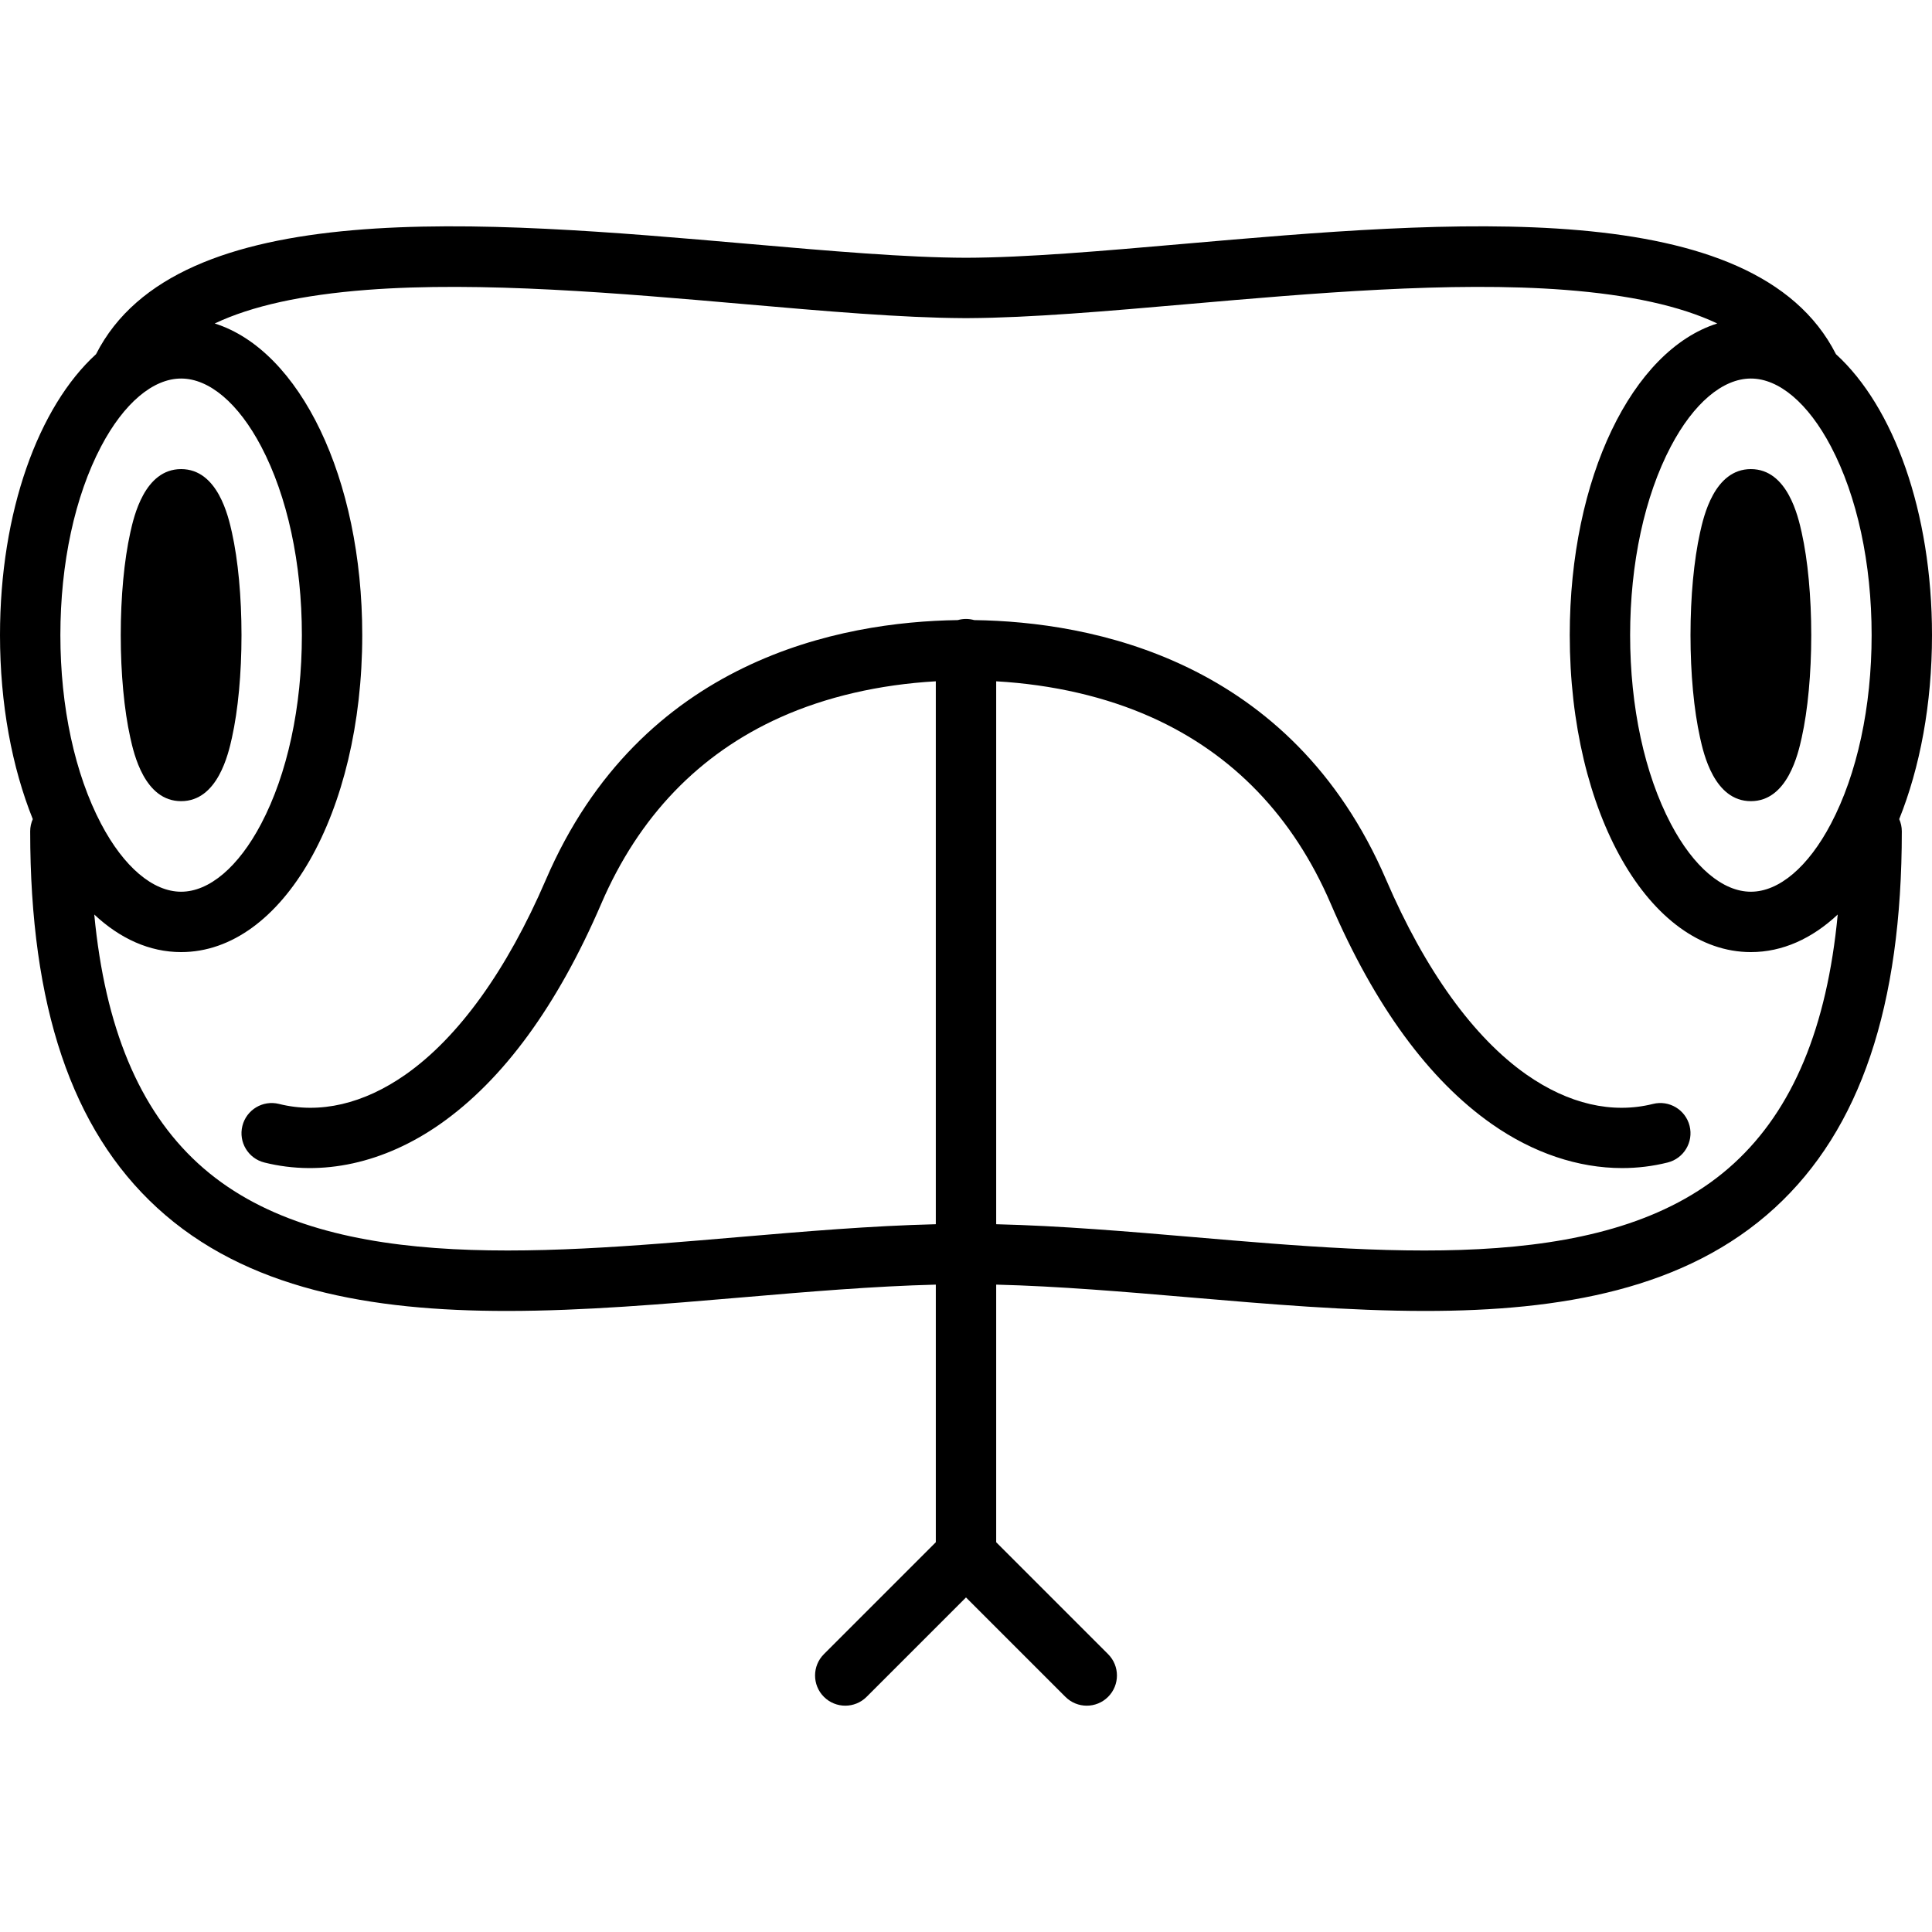
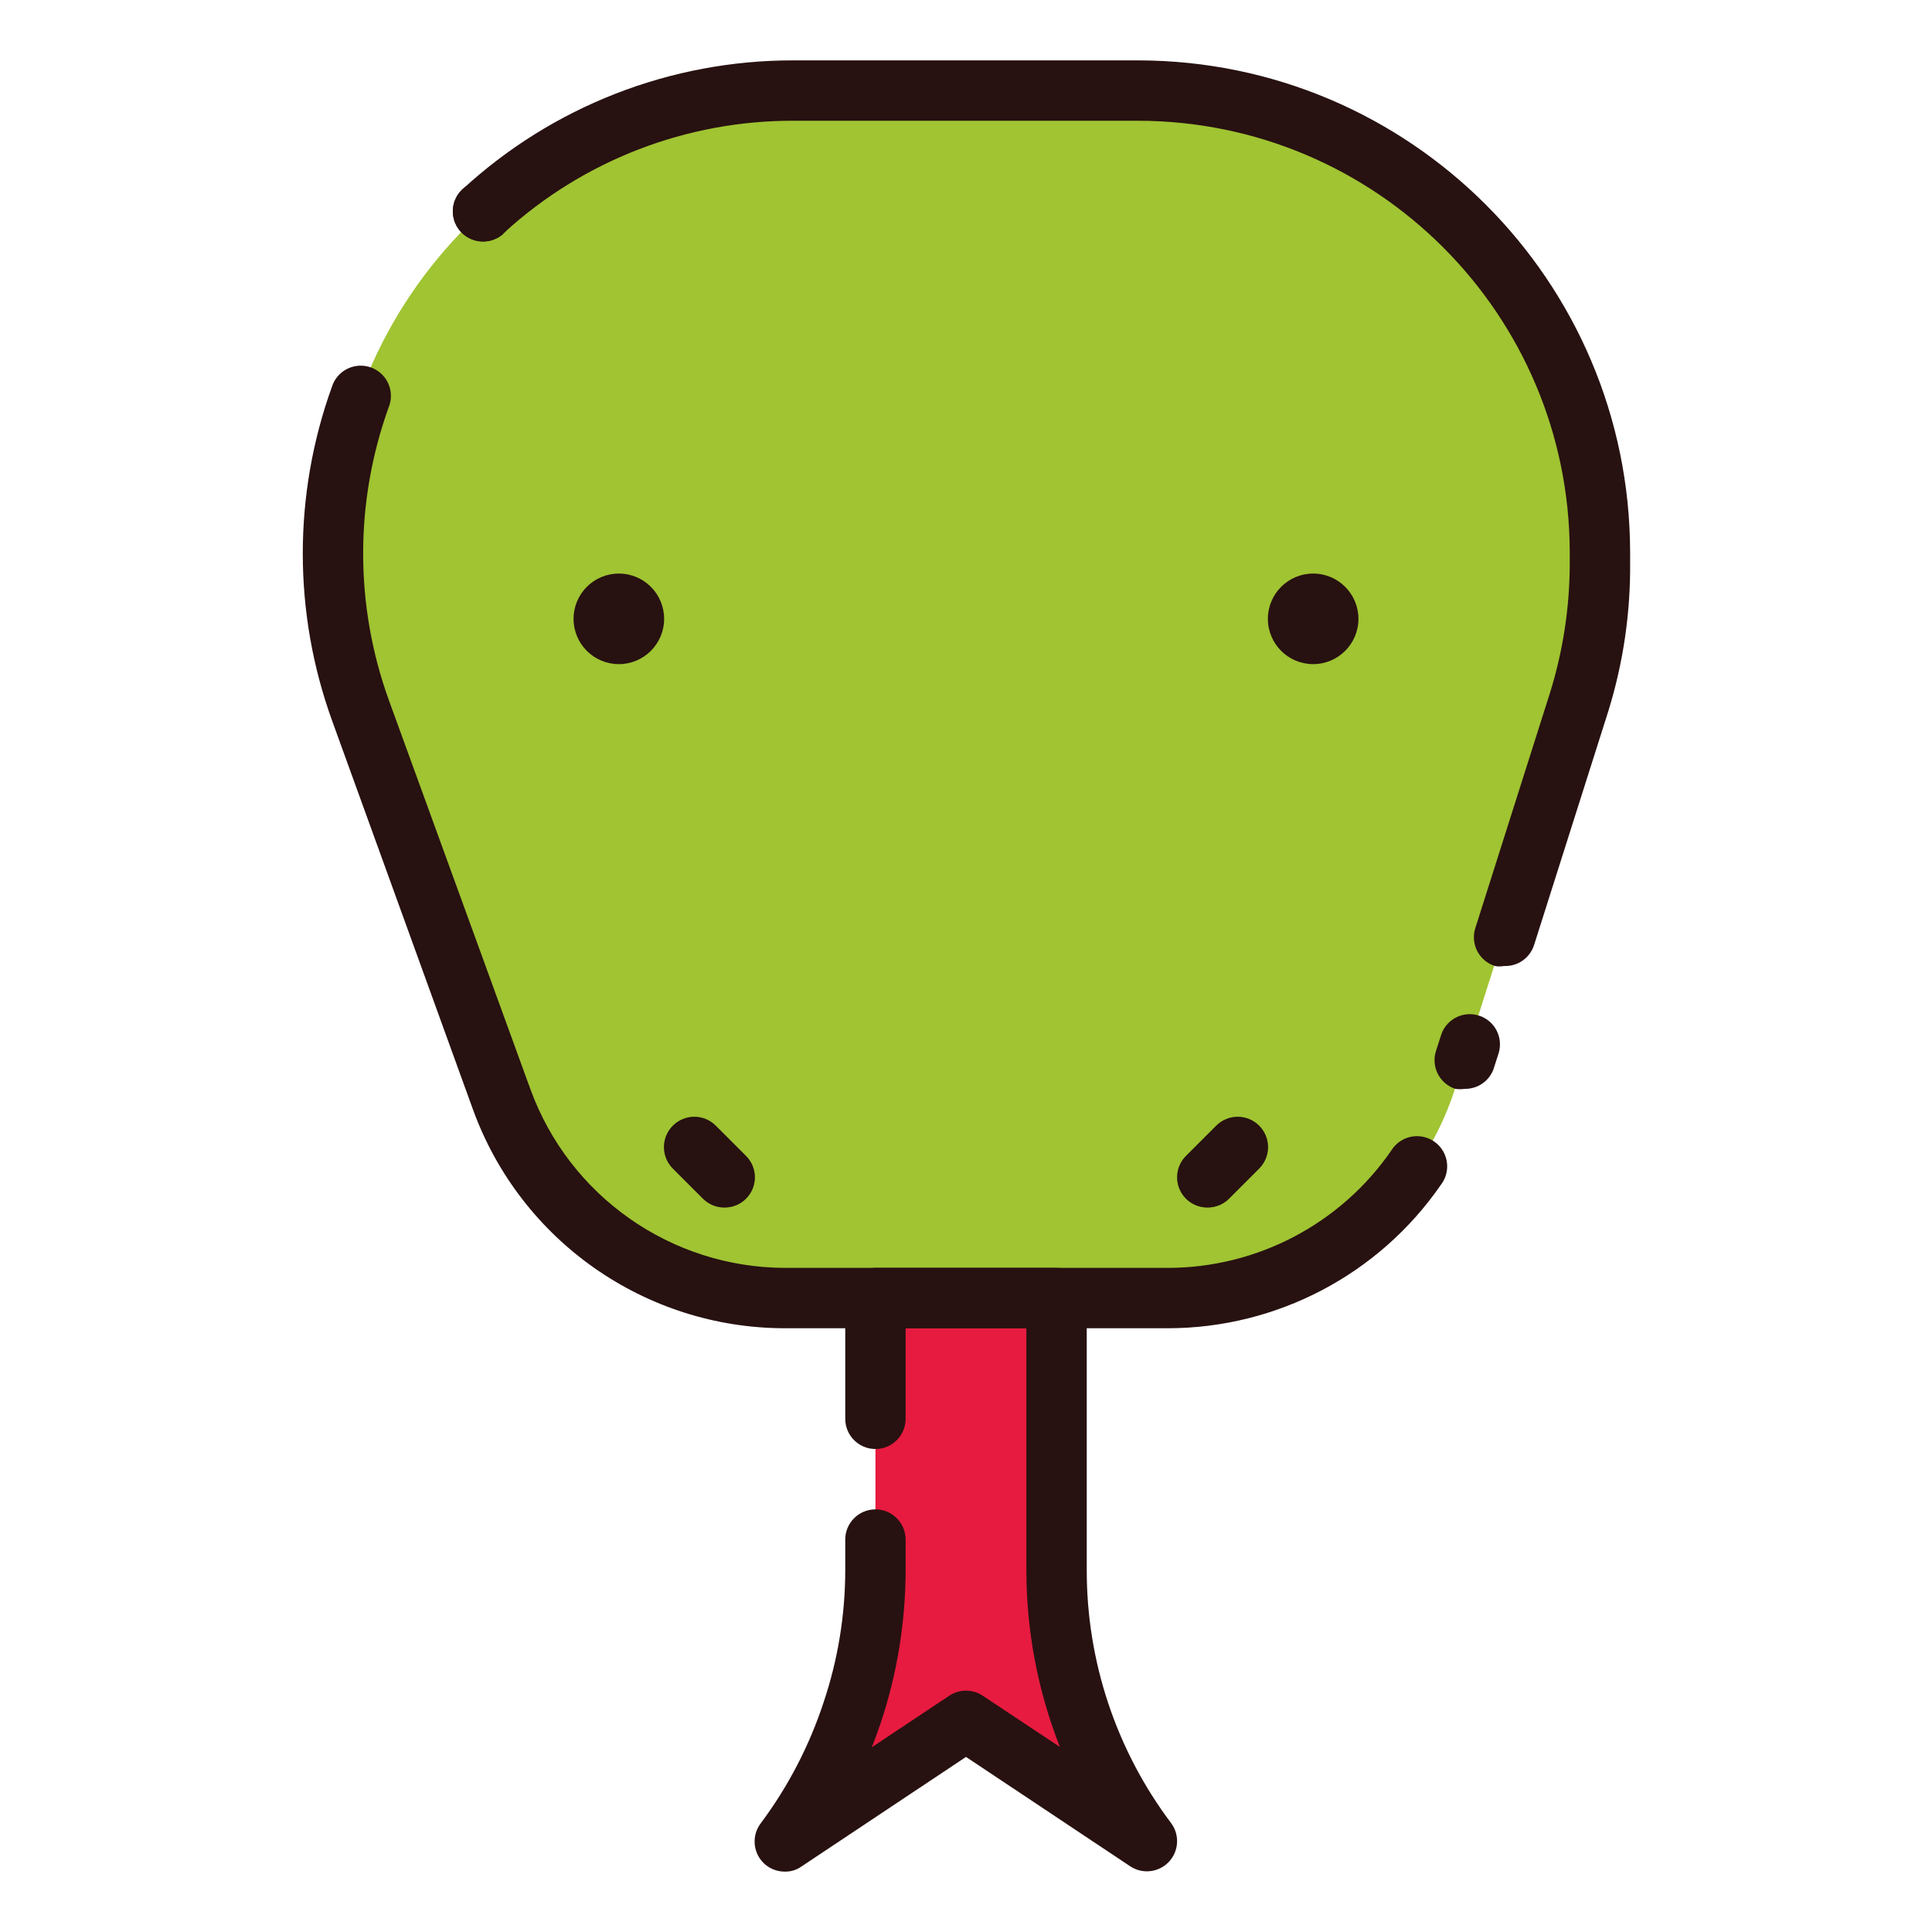
- <svg xmlns="http://www.w3.org/2000/svg" fill="#000000" height="800px" width="800px" version="1.1" id="Capa_1" viewBox="0 0 512 512" xml:space="preserve">
-   <g>
-     <path d="M512,168.316c0-32.748-10.197-60.547-25.454-74.459C465,51.433,384.513,58.445,313.399,64.651   c-21.366,1.864-41.553,3.623-57.399,3.661c-15.846-0.039-36.033-1.798-57.399-3.661C127.486,58.447,47,51.432,25.454,93.857   C10.197,107.768,0,135.568,0,168.316c0,18.328,3.203,35.096,8.689,48.761C8.249,218.067,8,219.162,8,220.316   c0,46.345,10.999,78.972,33.624,99.746c23.577,21.648,56.672,27.353,92.686,27.353c20.315,0,41.562-1.816,62.548-3.61   c17.084-1.46,34.654-2.952,51.143-3.367v68.273l-29.657,29.657c-3.125,3.124-3.125,8.189,0,11.313   c1.562,1.562,3.609,2.343,5.657,2.343s4.095-0.781,5.657-2.343L256,423.338l26.343,26.343c1.562,1.562,3.609,2.343,5.657,2.343   s4.095-0.781,5.657-2.343c3.125-3.124,3.125-8.189,0-11.313L264,408.711v-68.273c16.489,0.414,34.059,1.906,51.143,3.367   c20.989,1.794,42.229,3.61,62.548,3.61c36.01,0,69.11-5.707,92.686-27.353C493.001,299.288,504,266.66,504,220.316   c0-1.154-0.249-2.248-0.689-3.239C508.797,203.411,512,186.644,512,168.316z M496,168.316c0,19.025-3.834,36.788-10.795,50.014   c-6.016,11.43-13.745,17.986-21.205,17.986s-15.189-6.556-21.205-17.986C435.834,205.103,432,187.341,432,168.316   s3.834-36.788,10.795-50.014c6.016-11.43,13.745-17.986,21.205-17.986s15.189,6.556,21.205,17.986   C492.166,131.528,496,149.29,496,168.316z M26.795,118.302c6.016-11.43,13.745-17.986,21.205-17.986s15.189,6.556,21.205,17.986   C76.166,131.528,80,149.29,80,168.316s-3.834,36.788-10.795,50.014C63.189,229.76,55.46,236.316,48,236.316   s-15.189-6.556-21.205-17.986C19.834,205.103,16,187.341,16,168.316S19.834,131.528,26.795,118.302z M459.555,308.276   c-31.698,29.105-88.305,24.268-143.049,19.587c-17.464-1.493-35.431-3.02-52.506-3.431V180.553   c14.973,0.857,29.093,4.113,41.222,9.561c21.542,9.676,37.5,26.284,47.429,49.364c11.637,27.048,25.999,46.695,42.686,58.394   c10.979,7.697,22.906,11.68,34.545,11.68c4.072,0,8.11-0.488,12.058-1.475c4.286-1.072,6.892-5.415,5.821-9.702   c-1.072-4.287-5.416-6.894-9.702-5.821c-10.816,2.705-22.415,0.013-33.538-7.784c-14.02-9.829-26.874-27.678-37.173-51.616   c-25.167-58.498-78.267-68.392-109.169-68.821c-0.694-0.196-1.423-0.308-2.18-0.308s-1.486,0.112-2.18,0.308   c-30.902,0.43-84.001,10.324-109.169,68.821c-10.299,23.938-23.154,41.787-37.173,51.616c-11.122,7.797-22.72,10.489-33.538,7.784   c-4.288-1.069-8.63,1.535-9.702,5.821c-1.071,4.287,1.535,8.63,5.821,9.702c15.232,3.809,31.783,0.184,46.604-10.206   c16.687-11.699,31.048-31.346,42.686-58.394c9.93-23.08,25.887-39.688,47.429-49.364c12.129-5.448,26.249-8.704,41.222-9.561   v143.879c-17.075,0.411-35.041,1.939-52.506,3.431c-54.744,4.68-111.351,9.518-143.049-19.587   c-15.555-14.282-24.614-35.961-27.462-65.917c6.797,6.367,14.623,9.957,23.017,9.957c26.916,0,48-36.897,48-84   c0-41.76-16.577-75.475-39.094-82.592c9.792-4.638,23.178-7.581,40.32-8.9c30.187-2.323,67.268,0.911,99.984,3.766   c21.426,1.869,41.681,3.632,58.09,3.717c0.054,0.001,0.107,0.008,0.161,0.008c0.177,0,0.36-0.003,0.538-0.004   c0.178,0,0.361,0.004,0.538,0.004c0.054,0,0.107-0.007,0.161-0.008c16.409-0.085,36.665-1.848,58.09-3.717   c32.715-2.854,69.794-6.089,99.984-3.766c17.142,1.319,30.528,4.262,40.32,8.9C432.577,92.84,416,126.555,416,168.316   c0,47.103,21.084,84,48,84c8.394,0,16.22-3.59,23.017-9.957C484.169,272.315,475.111,293.993,459.555,308.276z" />
-     <path d="M464,124.316c-9.731,0-12.542,12.651-13.466,16.809C448.9,148.477,448,158.134,448,168.316s0.9,19.839,2.534,27.191   c0.924,4.157,3.735,16.809,13.466,16.809s12.542-12.651,13.466-16.809c1.634-7.353,2.534-17.009,2.534-27.191   s-0.9-19.839-2.534-27.191C476.542,136.967,473.731,124.316,464,124.316z" />
-     <path d="M48,212.316c9.731,0,12.542-12.651,13.466-16.809C63.1,188.155,64,178.498,64,168.316s-0.9-19.839-2.534-27.191   c-0.924-4.158-3.735-16.809-13.466-16.809s-12.542,12.651-13.466,16.809C32.9,148.477,32,158.134,32,168.316   s0.9,19.839,2.534,27.191C35.458,199.664,38.269,212.316,48,212.316z" />
+ <svg xmlns="http://www.w3.org/2000/svg" viewBox="0 0 64 64">
+   <defs>
+     <style>
+       .cls-2 {
+         fill: #281111
+       }
+ 
+       .cls-4 {
+         fill: #586c1c
+       }
+     </style>
+   </defs>
+   <g id="snake">
+     <path d="M38.69 43H26a10 10 0 0 1-9.39-6.58l-4.69-12.89A15.24 15.24 0 0 1 11 18.3 15.3 15.3 0 0 1 26.3 3h11.4A15.3 15.3 0 0 1 53 18.3v.32a15.19 15.19 0 0 1-.72 4.64L48.22 36a10 10 0 0 1-9.53 7z" style="fill:#a0c432" />
+     <circle class="cls-2" cx="43.5" cy="20.5" r="1.5" />
+     <circle class="cls-2" cx="20.5" cy="20.5" r="1.5" />
+     <path d="m38 61-6-4-6 4a15 15 0 0 0 3-9v-9h6v9a15 15 0 0 0 3 9z" style="fill:#e71b3f" />
+     <path class="cls-4" d="M24 40a1 1 0 0 1-.71-.29l-1-1a1 1 0 0 1 1.42-1.42l1 1a1 1 0 0 1 0 1.42A1 1 0 0 1 24 40zM40 40a1 1 0 0 1-.71-.29 1 1 0 0 1 0-1.42l1-1a1 1 0 0 1 1.42 1.42l-1 1A1 1 0 0 1 40 40z" />
+     <path class="cls-2" d="M38.69 44H26a11 11 0 0 1-10.33-7.24L11 23.87a16.28 16.28 0 0 1 0-11.07 1 1 0 1 1 1.88.68 14.29 14.29 0 0 0 0 9.71l4.69 12.89A9 9 0 0 0 26 42h12.69a9 9 0 0 0 7.4-3.89 1 1 0 1 1 1.64 1.14A11 11 0 0 1 38.69 44zM37.7 2H26.3a16.14 16.14 0 0 0-11 4.29A1 1 0 0 0 15 7a1 1 0 0 0 1 1 1 1 0 0 0 .64-.23.23.23 0 0 1 .07-.07A14.15 14.15 0 0 1 26.3 4h11.4A14.32 14.32 0 0 1 52 18.3v.32a14.46 14.46 0 0 1-.67 4.38l-2.46 7.75a1 1 0 0 0 .65 1.25.79.79 0 0 0 .3 0 1 1 0 0 0 1-.7l2.46-7.75a16.14 16.14 0 0 0 .72-4.93v-.32A16.32 16.32 0 0 0 37.7 2zM48.52 36.07a1.12 1.12 0 0 1-.31 0 1 1 0 0 1-.64-1.26l.18-.56a1 1 0 0 1 1.9.62l-.18.56a1 1 0 0 1-.95.64z" />
+     <path class="cls-2" d="M26 62a1 1 0 0 1-.73-.31 1 1 0 0 1-.07-1.29 14 14 0 0 0 2.08-4A13.78 13.78 0 0 0 28 52v-1a1 1 0 0 1 2 0v1a16.06 16.06 0 0 1-.82 5.06c-.1.28-.19.55-.3.82l2.57-1.71a1 1 0 0 1 1.1 0l2.56 1.7A16 16 0 0 1 34 52v-8h-4v3a1 1 0 0 1-2 0v-4a1 1 0 0 1 1-1h6a1 1 0 0 1 1 1v9a13.91 13.91 0 0 0 2.8 8.4 1 1 0 0 1-1.35 1.43L32 58.2l-5.45 3.63A.92.92 0 0 1 26 62zM24 40a1 1 0 0 1-.71-.29l-1-1a1 1 0 0 1 1.42-1.42l1 1a1 1 0 0 1 0 1.42A1 1 0 0 1 24 40zM40 40a1 1 0 0 1-.71-.29 1 1 0 0 1 0-1.42l1-1a1 1 0 0 1 1.42 1.42l-1 1A1 1 0 0 1 40 40zM17 7a1 1 0 0 1-.26.68.23.23 0 0 0-.07.07A1 1 0 0 1 16 8a1 1 0 0 1-1-1 1 1 0 0 1 1-1 1 1 0 0 1 1 1z" />
  </g>
</svg>
